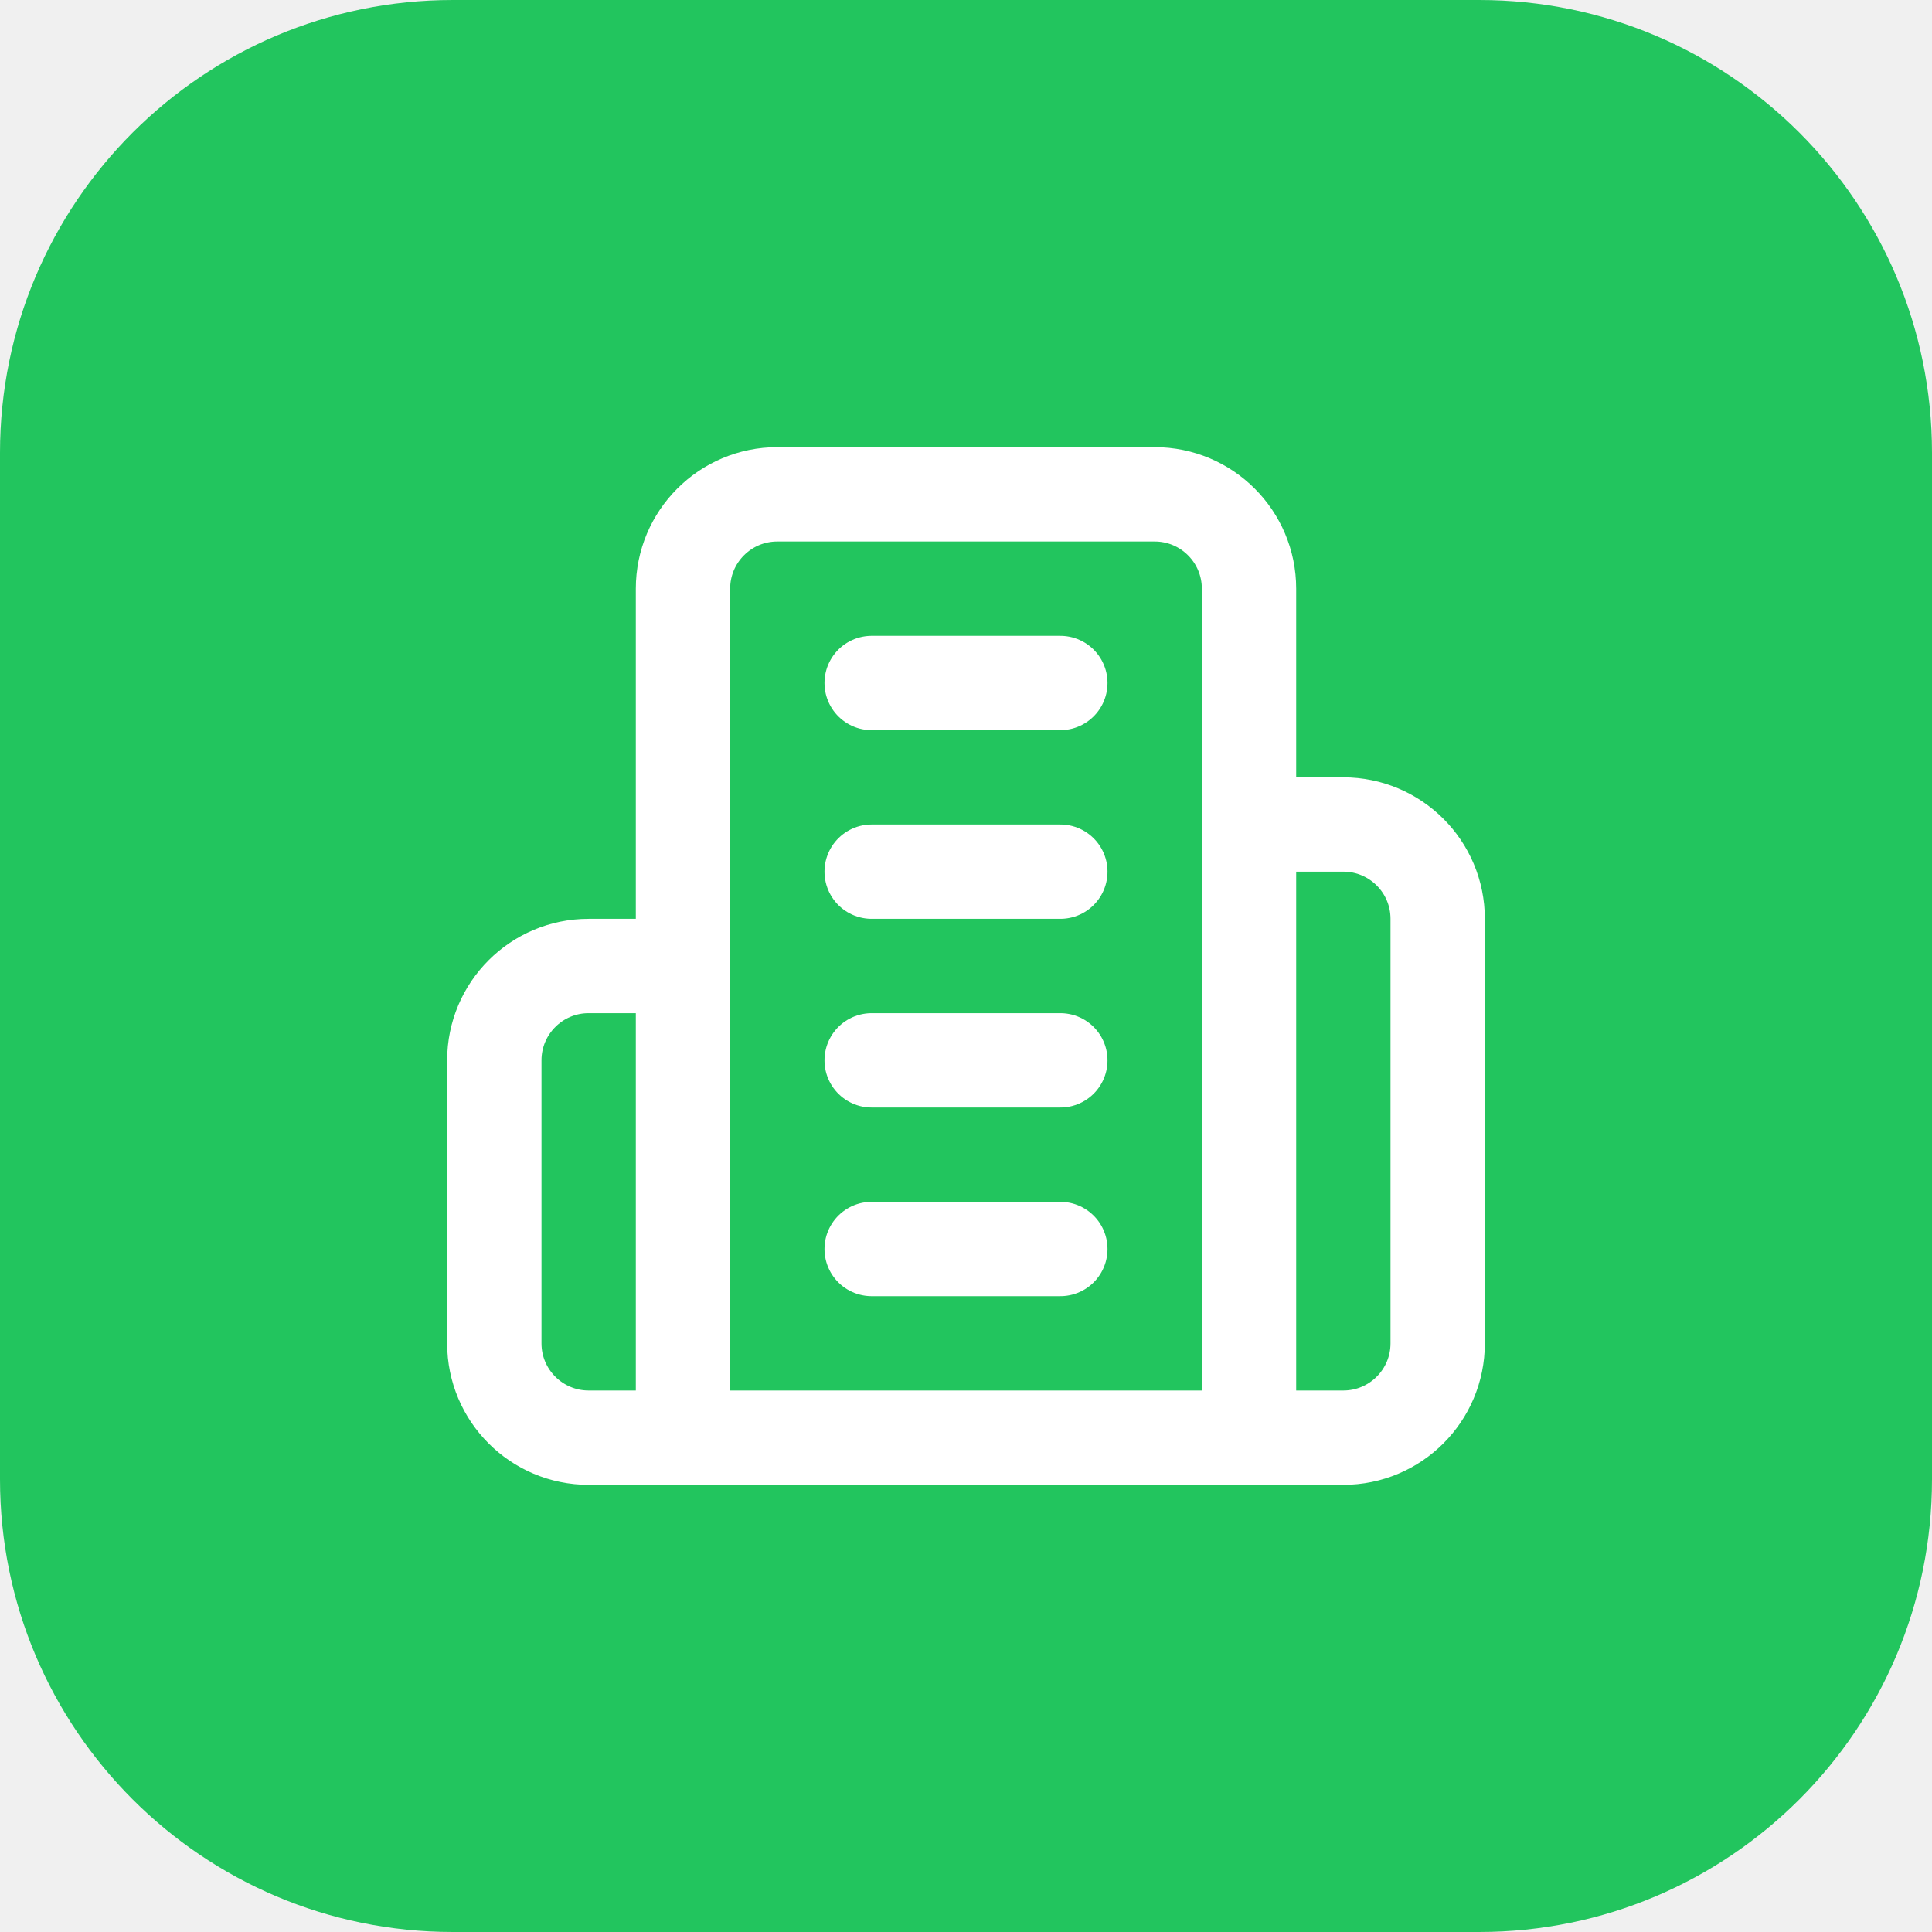
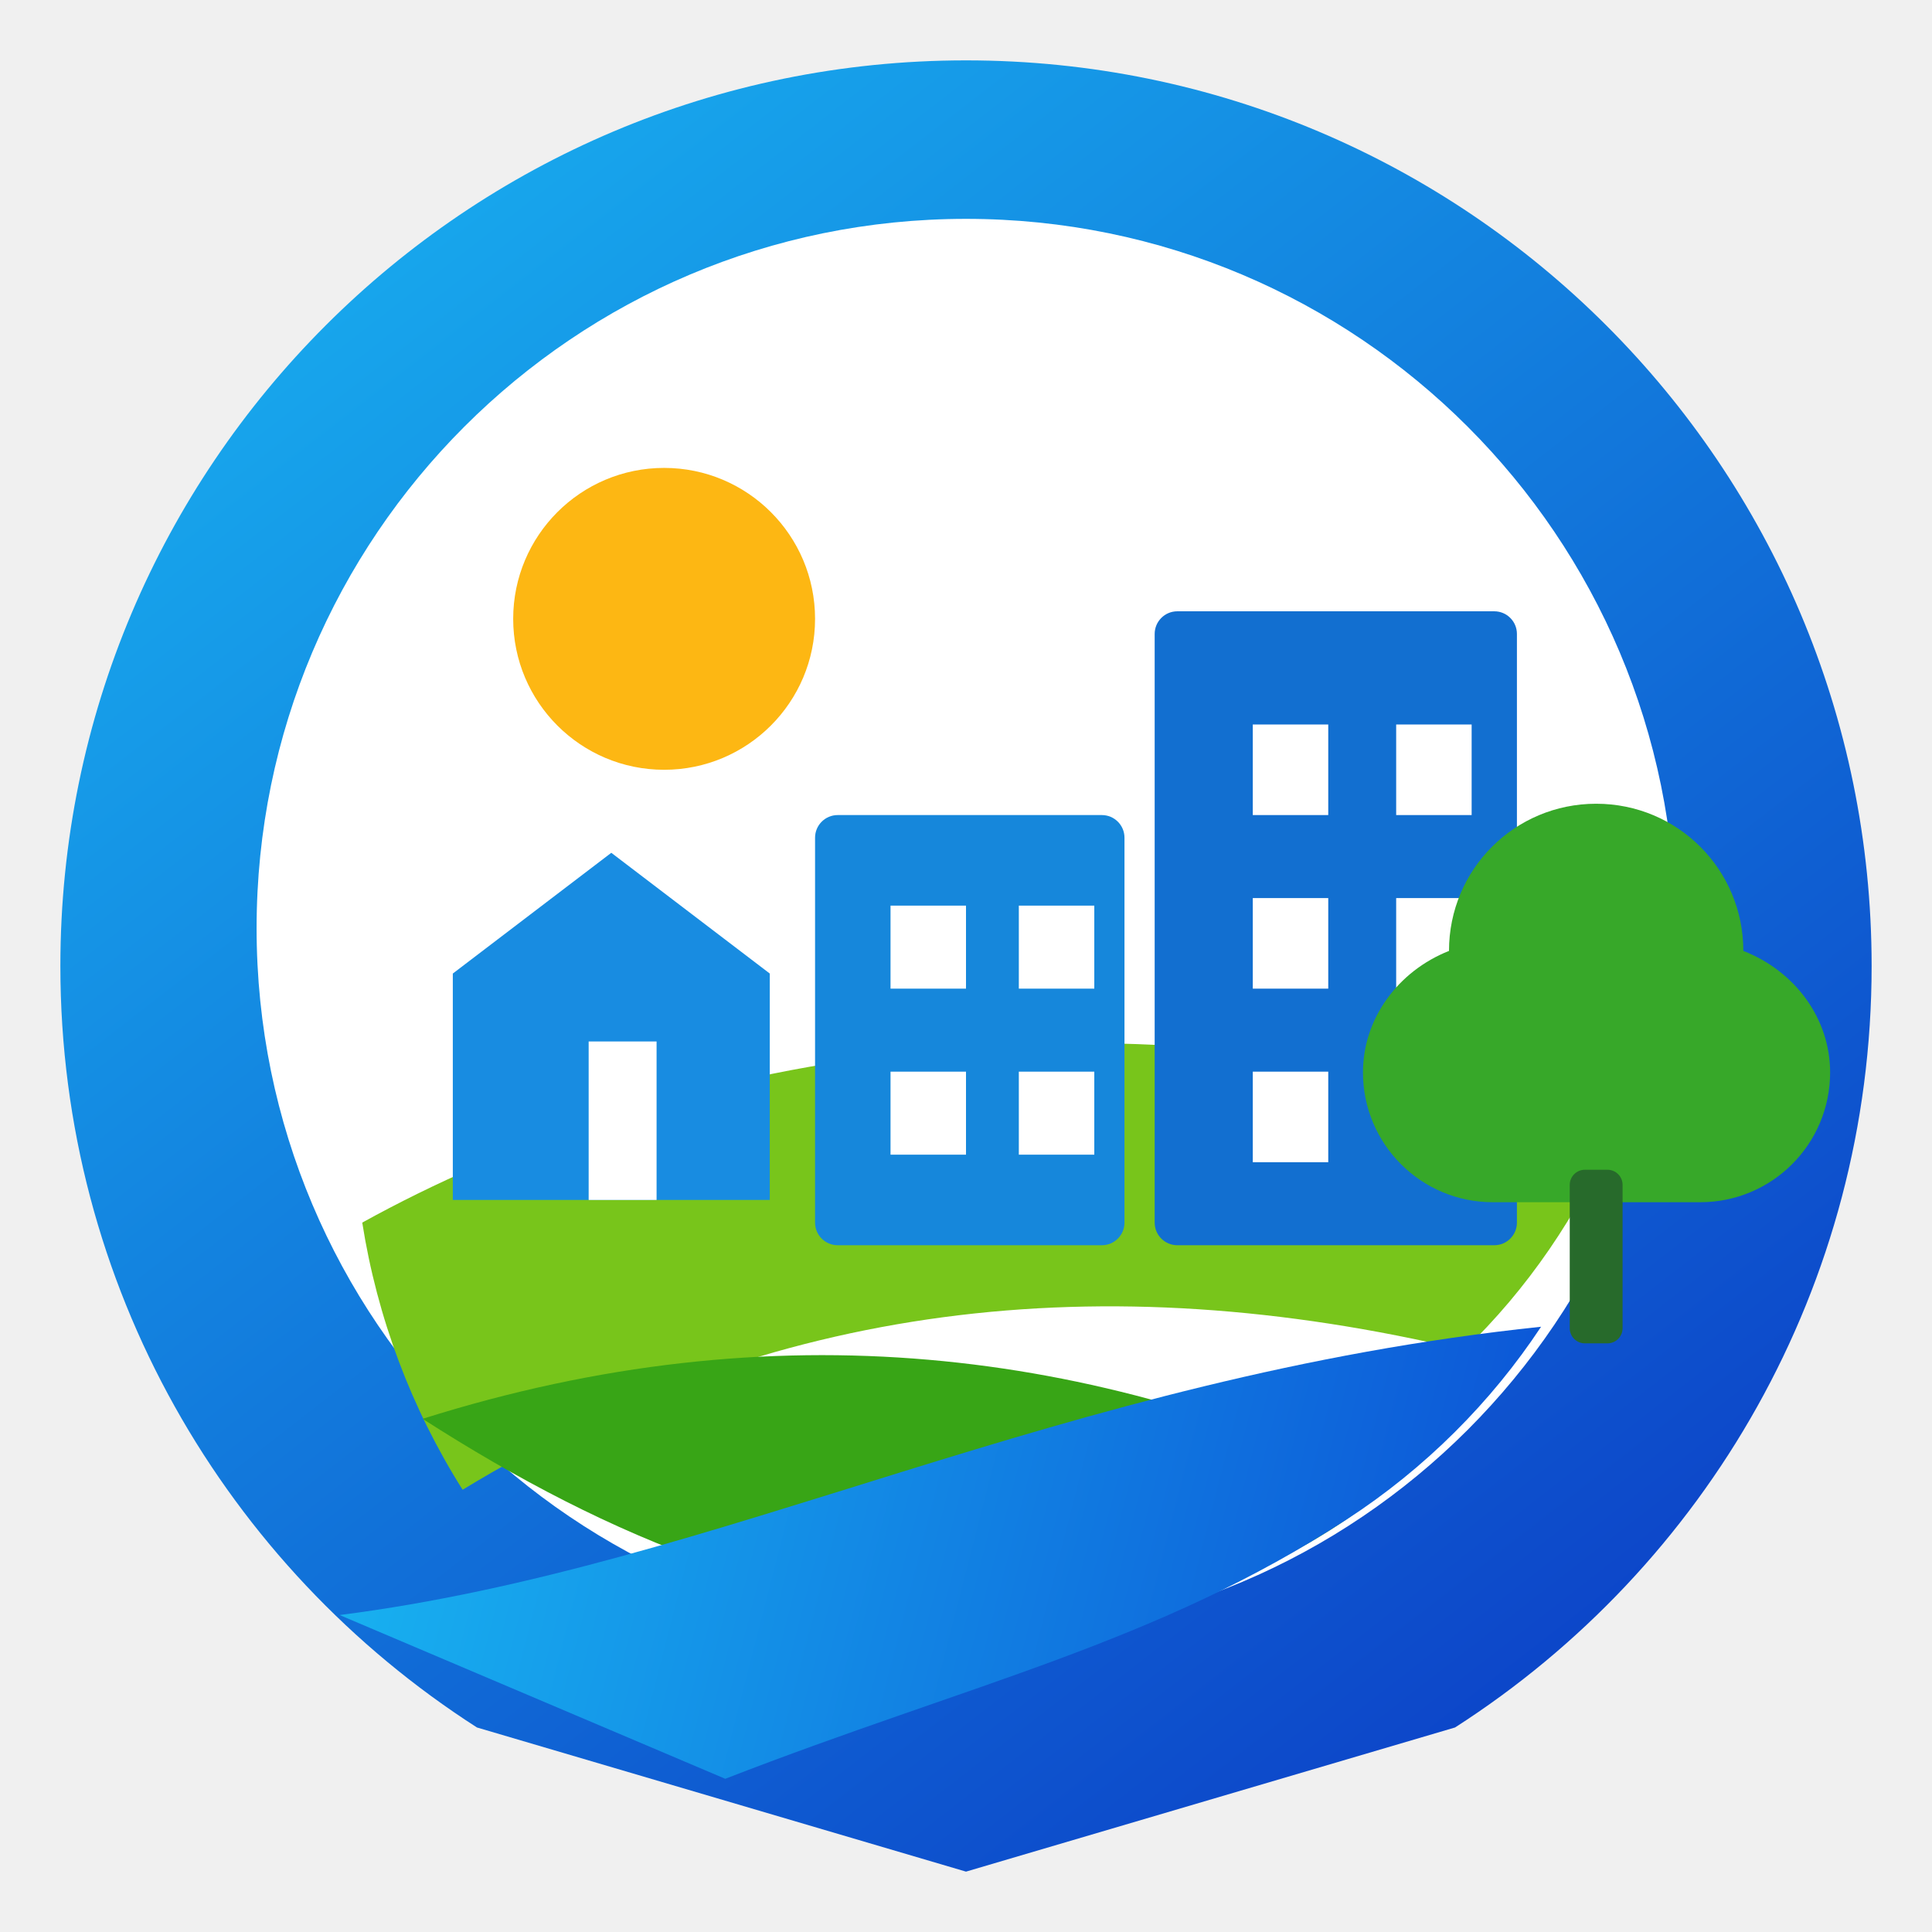
- <svg xmlns="http://www.w3.org/2000/svg" viewBox="0 0 512 512">
-   <rect width="512" height="512" rx="120" fill="#22c55e" />
-   <g transform="translate(106, 106) scale(12.5)">
-     <svg width="24" height="24" viewBox="0 0 24 24" fill="none" stroke="#ffffff" stroke-width="2" stroke-linecap="round" stroke-linejoin="round">
-       <path d="M6 22V4a2 2 0 0 1 2-2h8a2 2 0 0 1 2 2v18Z" />
-       <path d="M6 12H4a2 2 0 0 0-2 2v6a2 2 0 0 0 2 2h2" />
-       <path d="M18 9h2a2 2 0 0 1 2 2v9a2 2 0 0 1-2 2h-2" />
-       <path d="M10 6h4" />
-       <path d="M10 10h4" />
-       <path d="M10 14h4" />
-       <path d="M10 18h4" />
-     </svg>
-   </g>
+ <svg xmlns="http://www.w3.org/2000/svg" viewBox="0 0 256 256">
+   <defs>
+     <linearGradient id="blue" x1="38" y1="18" x2="204" y2="232" gradientUnits="userSpaceOnUse">
+       <stop stop-color="#18AEEF" />
+       <stop offset="1" stop-color="#0C43C8" />
+     </linearGradient>
+     <linearGradient id="river" x1="45" y1="158" x2="201" y2="198" gradientUnits="userSpaceOnUse">
+       <stop stop-color="#19B9F2" />
+       <stop offset="1" stop-color="#0C57D7" />
+     </linearGradient>
+   </defs>
+   <path d="M128 8C61.7 8 8 61.7 8 128c0 42.4 22 79.6 55.2 100.9L128 248l64.8-19.1C226 207.6 248 170.4 248 128 248 61.7 194.3 8 128 8Z" fill="url(#blue)" />
+   <circle cx="128" cy="123" r="94" fill="#fff" />
+   <path d="M48 162c38-21 94-33 156-15 3.3.9 6.5 2 9.8 3.1-4.7 10.9-11.4 20.7-19.8 28.8-48-11.4-91.8-6.4-132.7 18.5A93.5 93.5 0 0 1 48 162Z" fill="#78C51B" />
+   <path d="M56 188c46.9-14.8 89.2-9.1 128 9.1-13.1 10.9-29.9 17.3-48.2 17.3-29.4 0-54.9-10.4-79.8-26.4Z" fill="#38A516" />
+   <path d="M45 214c50.3-6.4 95.5-31.5 159.2-38.2-6.6 10-15.4 18.8-25.7 25.5-25.1 16.4-50 21.8-82.4 34.4L45 214Z" fill="url(#river)" />
+   <circle cx="88" cy="82" r="20" fill="#FDB713" />
+   <path d="M60 129l21-16 21 16v30H60v-30Z" fill="#188CE1" />
+   <rect x="78" y="138" width="9" height="21" fill="#fff" />
+   <rect x="108" y="108" width="41" height="57" rx="3" fill="#1687DB" />
+   <rect x="118" y="120" width="10" height="11" fill="#fff" />
+   <rect x="135" y="120" width="10" height="11" fill="#fff" />
+   <rect x="118" y="142" width="10" height="11" fill="#fff" />
+   <rect x="135" y="142" width="10" height="11" fill="#fff" />
+   <rect x="153" y="81" width="48" height="84" rx="3" fill="#126FD0" />
+   <rect x="166" y="96" width="10" height="12" fill="#fff" />
+   <rect x="185" y="96" width="10" height="12" fill="#fff" />
+   <rect x="166" y="119" width="10" height="12" fill="#fff" />
+   <rect x="185" y="119" width="10" height="12" fill="#fff" />
+   <rect x="166" y="142" width="10" height="12" fill="#fff" />
+   <path d="M192 126c0-10.8 8.7-19.5 19.5-19.5S231 115.2 231 126c6.9 2.7 11.5 9 11.5 16.1 0 9.5-7.7 17.2-17.2 17.2h-27.5c-9.5 0-17.2-7.7-17.2-17.2 0-7.1 4.6-13.4 11.4-16.1Z" fill="#37A829" />
+   <rect x="208" y="155" width="7" height="23" rx="2" fill="#276A2B" />
</svg>
